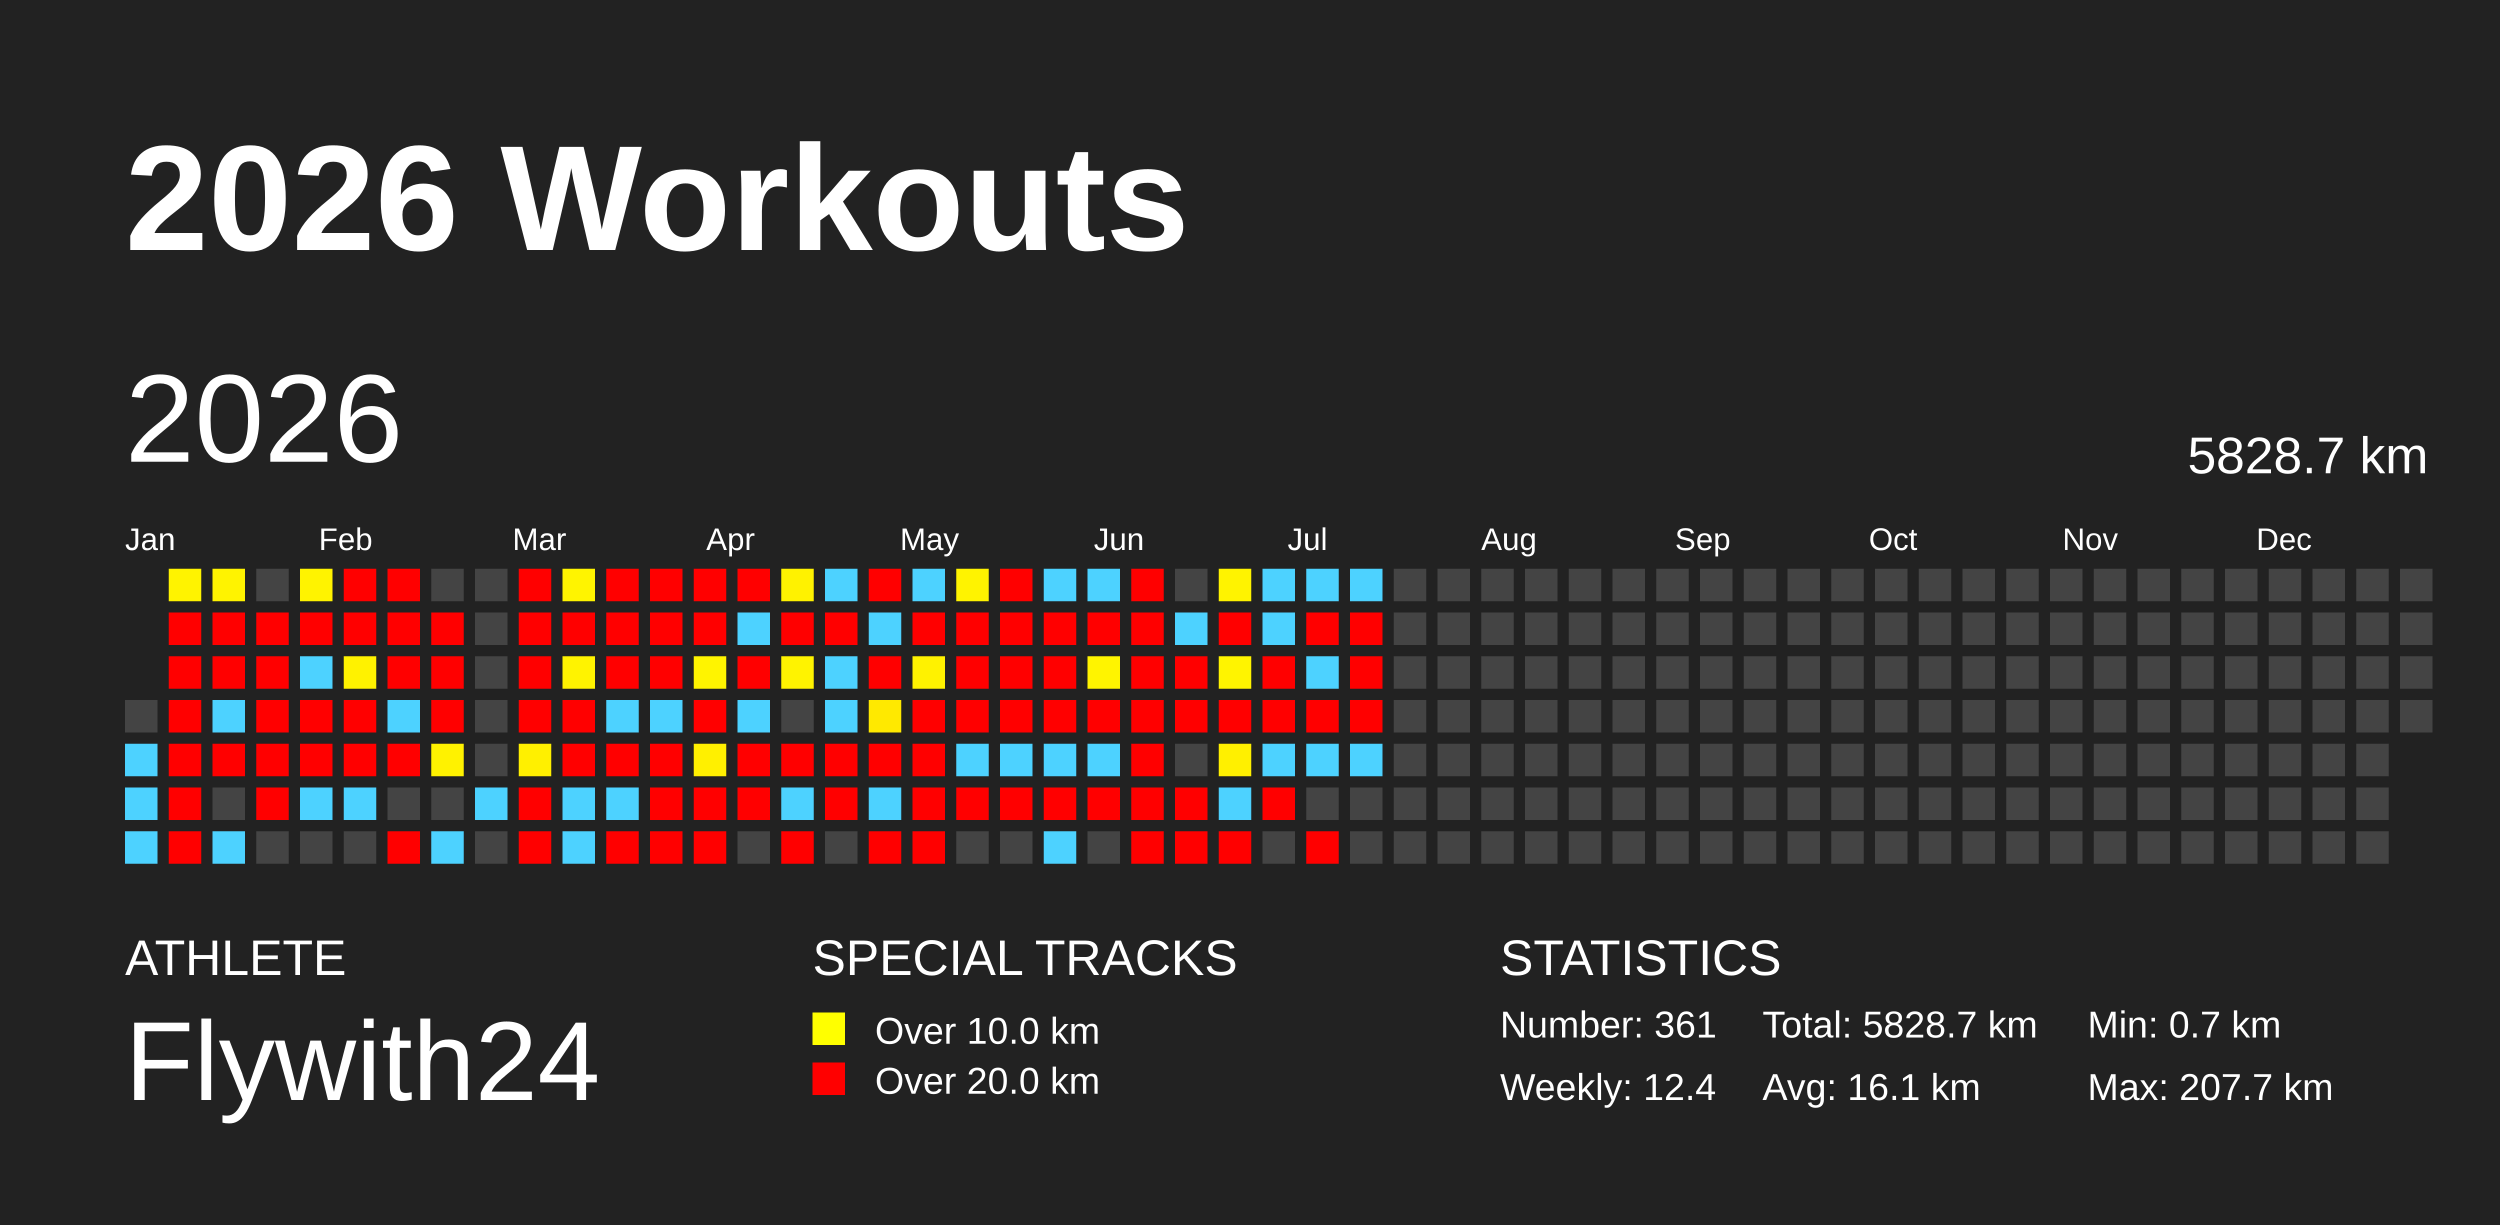
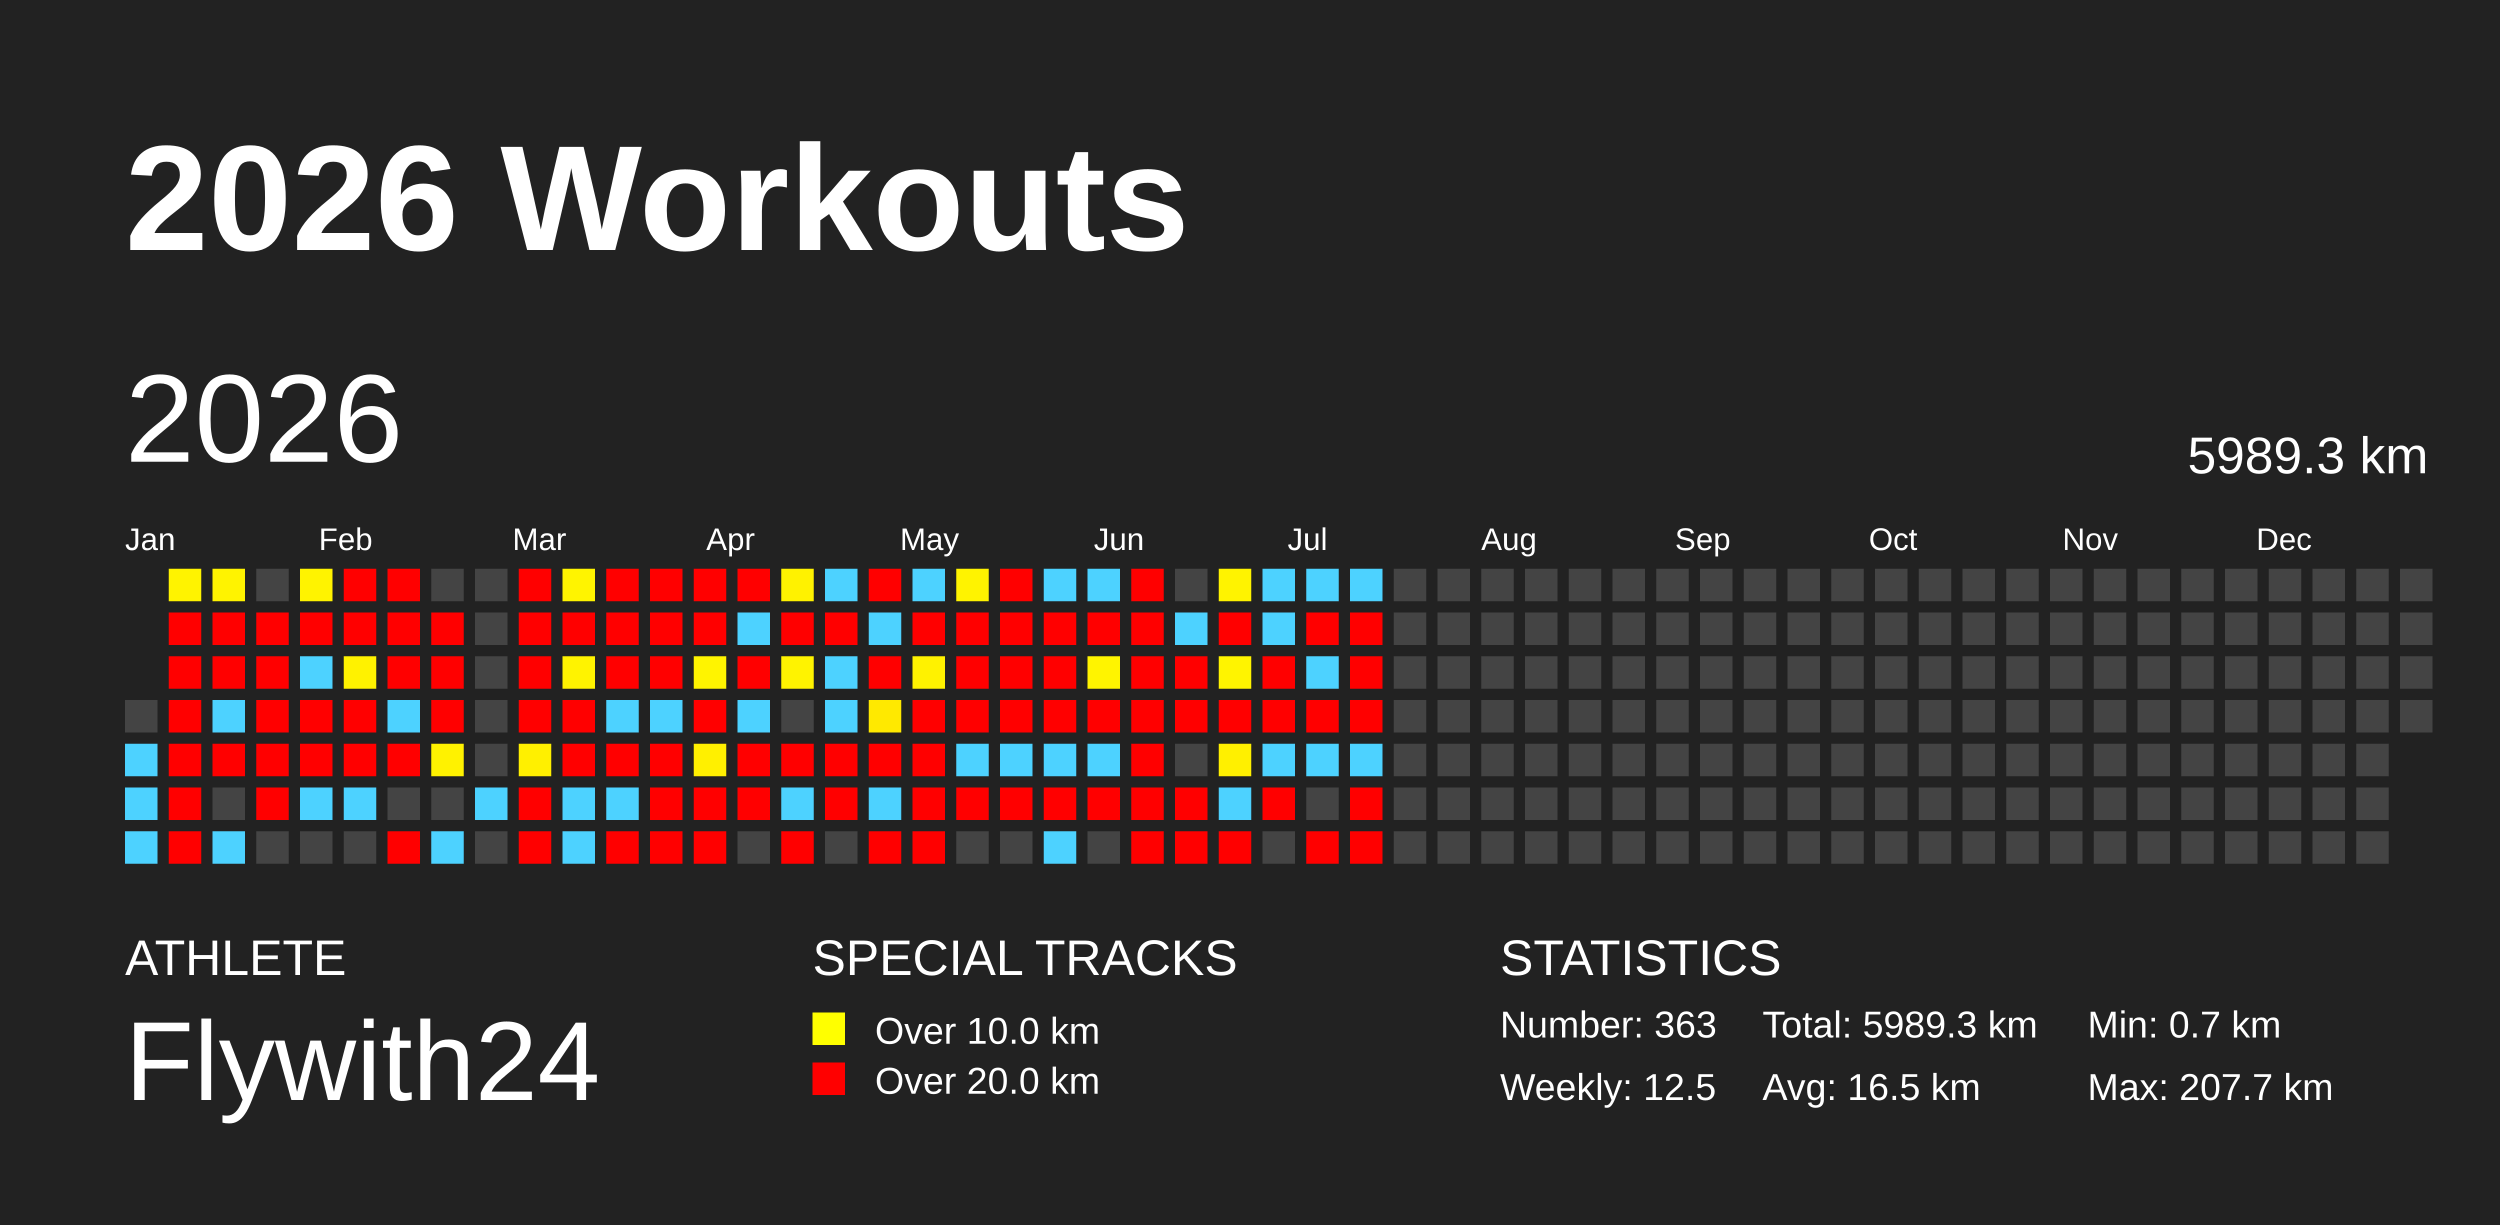
<svg xmlns="http://www.w3.org/2000/svg" baseProfile="full" height="98mm" version="1.1" viewBox="0,0,200,98" width="200mm">
  <defs />
  <rect fill="#222222" height="98" width="200" x="0" y="0" />
  <text fill="#FFFFFF" style="font-size:12px; font-family:Arial; font-weight:bold;" x="10" y="20">2026 Workouts</text>
  <text fill="#FFFFFF" style="font-size:4px; font-family:Arial" x="10" y="78">ATHLETE</text>
  <text fill="#FFFFFF" style="font-size:9px; font-family:Arial" x="10" y="88">Flywith24</text>
  <text fill="#FFFFFF" style="font-size:4px; font-family:Arial" x="65" y="78">SPECIAL TRACKS</text>
  <rect fill="yellow" height="2.6" width="2.6" x="65" y="81" />
  <text fill="#FFFFFF" style="font-size:3px; font-family:Arial" x="70" y="83.5">Over 10.0 km</text>
  <rect fill="red" height="2.6" width="2.6" x="65" y="85" />
  <text fill="#FFFFFF" style="font-size:3px; font-family:Arial" x="70" y="87.5">Over 20.0 km</text>
  <text fill="#FFFFFF" style="font-size:4px; font-family:Arial" x="120" y="78">STATISTICS</text>
-   <text fill="#FFFFFF" style="font-size:3px; font-family:Arial" x="120" y="83">Number: 361</text>
-   <text fill="#FFFFFF" style="font-size:3px; font-family:Arial" x="120" y="88">Weekly: 12.4</text>
-   <text fill="#FFFFFF" style="font-size:3px; font-family:Arial" x="141" y="83">Total: 5828.7 km</text>
-   <text fill="#FFFFFF" style="font-size:3px; font-family:Arial" x="141" y="88">Avg: 16.1 km</text>
+   <text fill="#FFFFFF" style="font-size:3px; font-family:Arial" x="120" y="83">Number: 363</text>
+   <text fill="#FFFFFF" style="font-size:3px; font-family:Arial" x="120" y="88">Weekly: 12.5</text>
+   <text fill="#FFFFFF" style="font-size:3px; font-family:Arial" x="141" y="83">Total: 5989.3 km</text>
+   <text fill="#FFFFFF" style="font-size:3px; font-family:Arial" x="141" y="88">Avg: 16.5 km</text>
  <text fill="#FFFFFF" style="font-size:3px; font-family:Arial" x="167" y="83">Min: 0.7 km</text>
  <text fill="#FFFFFF" style="font-size:3px; font-family:Arial" x="167" y="88">Max: 207.7 km</text>
  <text dominant-baseline="hanging" fill="#FFFFFF" style="font-size:10.0px; font-family:Arial;" x="10" y="30">2026</text>
-   <text dominant-baseline="hanging" fill="#FFFFFF" style="font-size:4.125px; font-family:Arial;" x="175" y="35">5828.7 km</text>
+   <text dominant-baseline="hanging" fill="#FFFFFF" style="font-size:4.125px; font-family:Arial;" x="175" y="35">5989.3 km</text>
  <text fill="#FFFFFF" style="font-size:2.5px; font-family:Arial" x="10.0" y="44">Jan</text>
  <text fill="#FFFFFF" style="font-size:2.5px; font-family:Arial" x="25.5" y="44">Feb</text>
  <text fill="#FFFFFF" style="font-size:2.5px; font-family:Arial" x="41.0" y="44">Mar</text>
  <text fill="#FFFFFF" style="font-size:2.5px; font-family:Arial" x="56.5" y="44">Apr</text>
  <text fill="#FFFFFF" style="font-size:2.5px; font-family:Arial" x="72.0" y="44">May</text>
  <text fill="#FFFFFF" style="font-size:2.5px; font-family:Arial" x="87.5" y="44">Jun</text>
  <text fill="#FFFFFF" style="font-size:2.5px; font-family:Arial" x="103.0" y="44">Jul</text>
  <text fill="#FFFFFF" style="font-size:2.5px; font-family:Arial" x="118.5" y="44">Aug</text>
  <text fill="#FFFFFF" style="font-size:2.5px; font-family:Arial" x="134.0" y="44">Sep</text>
  <text fill="#FFFFFF" style="font-size:2.5px; font-family:Arial" x="149.5" y="44">Oct</text>
  <text fill="#FFFFFF" style="font-size:2.5px; font-family:Arial" x="165.0" y="44">Nov</text>
  <text fill="#FFFFFF" style="font-size:2.5px; font-family:Arial" x="180.5" y="44">Dec</text>
  <rect fill="#444444" height="2.6" width="2.6" x="10.0" y="56.0" />
  <rect fill="#4dd2ff" height="2.6" width="2.6" x="10.0" y="59.5" />
  <rect fill="#4dd2ff" height="2.6" width="2.6" x="10.0" y="63.0" />
  <rect fill="#4dd2ff" height="2.6" width="2.6" x="10.0" y="66.5" />
  <rect fill="#fff300" height="2.6" width="2.6" x="13.5" y="45.5" />
  <rect fill="red" height="2.6" width="2.6" x="13.5" y="49.0" />
  <rect fill="red" height="2.6" width="2.6" x="13.5" y="52.5" />
  <rect fill="red" height="2.6" width="2.6" x="13.5" y="56.0" />
  <rect fill="red" height="2.6" width="2.6" x="13.5" y="59.5" />
  <rect fill="red" height="2.6" width="2.6" x="13.5" y="63.0" />
  <rect fill="red" height="2.6" width="2.6" x="13.5" y="66.5" />
  <rect fill="#fff300" height="2.6" width="2.6" x="17.0" y="45.5" />
  <rect fill="red" height="2.6" width="2.6" x="17.0" y="49.0" />
  <rect fill="red" height="2.6" width="2.6" x="17.0" y="52.5" />
  <rect fill="#4dd2ff" height="2.6" width="2.6" x="17.0" y="56.0" />
  <rect fill="red" height="2.6" width="2.6" x="17.0" y="59.5" />
  <rect fill="#444444" height="2.6" width="2.6" x="17.0" y="63.0" />
  <rect fill="#4dd2ff" height="2.6" width="2.6" x="17.0" y="66.5" />
  <rect fill="#444444" height="2.6" width="2.6" x="20.5" y="45.5" />
  <rect fill="red" height="2.6" width="2.6" x="20.5" y="49.0" />
  <rect fill="red" height="2.6" width="2.6" x="20.5" y="52.5" />
  <rect fill="red" height="2.6" width="2.6" x="20.5" y="56.0" />
  <rect fill="red" height="2.6" width="2.6" x="20.5" y="59.5" />
  <rect fill="red" height="2.6" width="2.6" x="20.5" y="63.0" />
  <rect fill="#444444" height="2.6" width="2.6" x="20.5" y="66.5" />
  <rect fill="#fff300" height="2.6" width="2.6" x="24.0" y="45.5" />
  <rect fill="red" height="2.6" width="2.6" x="24.0" y="49.0" />
  <rect fill="#4dd2ff" height="2.6" width="2.6" x="24.0" y="52.5" />
  <rect fill="red" height="2.6" width="2.6" x="24.0" y="56.0" />
  <rect fill="red" height="2.6" width="2.6" x="24.0" y="59.5" />
  <rect fill="#4dd2ff" height="2.6" width="2.6" x="24.0" y="63.0" />
  <rect fill="#444444" height="2.6" width="2.6" x="24.0" y="66.5" />
  <rect fill="red" height="2.6" width="2.6" x="27.5" y="45.5" />
  <rect fill="red" height="2.6" width="2.6" x="27.5" y="49.0" />
  <rect fill="#fff200" height="2.6" width="2.6" x="27.5" y="52.5" />
  <rect fill="red" height="2.6" width="2.6" x="27.5" y="56.0" />
  <rect fill="red" height="2.6" width="2.6" x="27.5" y="59.5" />
  <rect fill="#4dd2ff" height="2.6" width="2.6" x="27.5" y="63.0" />
  <rect fill="#444444" height="2.6" width="2.6" x="27.5" y="66.5" />
  <rect fill="red" height="2.6" width="2.6" x="31.0" y="45.5" />
  <rect fill="red" height="2.6" width="2.6" x="31.0" y="49.0" />
  <rect fill="red" height="2.6" width="2.6" x="31.0" y="52.5" />
  <rect fill="#4dd2ff" height="2.6" width="2.6" x="31.0" y="56.0" />
  <rect fill="red" height="2.6" width="2.6" x="31.0" y="59.5" />
  <rect fill="#444444" height="2.6" width="2.6" x="31.0" y="63.0" />
  <rect fill="red" height="2.6" width="2.6" x="31.0" y="66.5" />
  <rect fill="#444444" height="2.6" width="2.6" x="34.5" y="45.5" />
  <rect fill="red" height="2.6" width="2.6" x="34.5" y="49.0" />
  <rect fill="red" height="2.6" width="2.6" x="34.5" y="52.5" />
  <rect fill="red" height="2.6" width="2.6" x="34.5" y="56.0" />
  <rect fill="#fff200" height="2.6" width="2.6" x="34.5" y="59.5" />
  <rect fill="#444444" height="2.6" width="2.6" x="34.5" y="63.0" />
  <rect fill="#4dd2ff" height="2.6" width="2.6" x="34.5" y="66.5" />
  <rect fill="#444444" height="2.6" width="2.6" x="38.0" y="45.5" />
  <rect fill="#444444" height="2.6" width="2.6" x="38.0" y="49.0" />
  <rect fill="#444444" height="2.6" width="2.6" x="38.0" y="52.5" />
  <rect fill="#444444" height="2.6" width="2.6" x="38.0" y="56.0" />
  <rect fill="#444444" height="2.6" width="2.6" x="38.0" y="59.5" />
  <rect fill="#4dd2ff" height="2.6" width="2.6" x="38.0" y="63.0" />
  <rect fill="#444444" height="2.6" width="2.6" x="38.0" y="66.5" />
  <rect fill="red" height="2.6" width="2.6" x="41.5" y="45.5" />
  <rect fill="red" height="2.6" width="2.6" x="41.5" y="49.0" />
  <rect fill="red" height="2.6" width="2.6" x="41.5" y="52.5" />
  <rect fill="red" height="2.6" width="2.6" x="41.5" y="56.0" />
  <rect fill="#fff000" height="2.6" width="2.6" x="41.5" y="59.5" />
  <rect fill="red" height="2.6" width="2.6" x="41.5" y="63.0" />
  <rect fill="red" height="2.6" width="2.6" x="41.5" y="66.5" />
  <rect fill="#fff400" height="2.6" width="2.6" x="45.0" y="45.5" />
  <rect fill="red" height="2.6" width="2.6" x="45.0" y="49.0" />
  <rect fill="#fff300" height="2.6" width="2.6" x="45.0" y="52.5" />
  <rect fill="red" height="2.6" width="2.6" x="45.0" y="56.0" />
  <rect fill="red" height="2.6" width="2.6" x="45.0" y="59.5" />
  <rect fill="#4dd2ff" height="2.6" width="2.6" x="45.0" y="63.0" />
  <rect fill="#4dd2ff" height="2.6" width="2.6" x="45.0" y="66.5" />
  <rect fill="red" height="2.6" width="2.6" x="48.5" y="45.5" />
  <rect fill="red" height="2.6" width="2.6" x="48.5" y="49.0" />
  <rect fill="red" height="2.6" width="2.6" x="48.5" y="52.5" />
  <rect fill="#4dd2ff" height="2.6" width="2.6" x="48.5" y="56.0" />
  <rect fill="red" height="2.6" width="2.6" x="48.5" y="59.5" />
  <rect fill="#4dd2ff" height="2.6" width="2.6" x="48.5" y="63.0" />
  <rect fill="red" height="2.6" width="2.6" x="48.5" y="66.5" />
  <rect fill="red" height="2.6" width="2.6" x="52.0" y="45.5" />
  <rect fill="red" height="2.6" width="2.6" x="52.0" y="49.0" />
  <rect fill="red" height="2.6" width="2.6" x="52.0" y="52.5" />
  <rect fill="#4dd2ff" height="2.6" width="2.6" x="52.0" y="56.0" />
  <rect fill="red" height="2.6" width="2.6" x="52.0" y="59.5" />
  <rect fill="red" height="2.6" width="2.6" x="52.0" y="63.0" />
  <rect fill="red" height="2.6" width="2.6" x="52.0" y="66.5" />
  <rect fill="red" height="2.6" width="2.6" x="55.5" y="45.5" />
  <rect fill="red" height="2.6" width="2.6" x="55.5" y="49.0" />
  <rect fill="#fff400" height="2.6" width="2.6" x="55.5" y="52.5" />
  <rect fill="red" height="2.6" width="2.6" x="55.5" y="56.0" />
  <rect fill="#fff000" height="2.6" width="2.6" x="55.5" y="59.5" />
  <rect fill="red" height="2.6" width="2.6" x="55.5" y="63.0" />
  <rect fill="red" height="2.6" width="2.6" x="55.5" y="66.5" />
  <rect fill="red" height="2.6" width="2.6" x="59.0" y="45.5" />
  <rect fill="#4dd2ff" height="2.6" width="2.6" x="59.0" y="49.0" />
  <rect fill="red" height="2.6" width="2.6" x="59.0" y="52.5" />
  <rect fill="#4dd2ff" height="2.6" width="2.6" x="59.0" y="56.0" />
  <rect fill="red" height="2.6" width="2.6" x="59.0" y="59.5" />
  <rect fill="red" height="2.6" width="2.6" x="59.0" y="63.0" />
  <rect fill="#444444" height="2.6" width="2.6" x="59.0" y="66.5" />
  <rect fill="#fff200" height="2.6" width="2.6" x="62.5" y="45.5" />
  <rect fill="red" height="2.6" width="2.6" x="62.5" y="49.0" />
  <rect fill="#fff300" height="2.6" width="2.6" x="62.5" y="52.5" />
  <rect fill="#444444" height="2.6" width="2.6" x="62.5" y="56.0" />
  <rect fill="red" height="2.6" width="2.6" x="62.5" y="59.5" />
  <rect fill="#4dd2ff" height="2.6" width="2.6" x="62.5" y="63.0" />
  <rect fill="red" height="2.6" width="2.6" x="62.5" y="66.5" />
  <rect fill="#4dd2ff" height="2.6" width="2.6" x="66.0" y="45.5" />
  <rect fill="red" height="2.6" width="2.6" x="66.0" y="49.0" />
  <rect fill="#4dd2ff" height="2.6" width="2.6" x="66.0" y="52.5" />
  <rect fill="#4dd2ff" height="2.6" width="2.6" x="66.0" y="56.0" />
  <rect fill="red" height="2.6" width="2.6" x="66.0" y="59.5" />
  <rect fill="red" height="2.6" width="2.6" x="66.0" y="63.0" />
  <rect fill="#444444" height="2.6" width="2.6" x="66.0" y="66.5" />
  <rect fill="red" height="2.6" width="2.6" x="69.5" y="45.5" />
  <rect fill="#4dd2ff" height="2.6" width="2.6" x="69.5" y="49.0" />
  <rect fill="red" height="2.6" width="2.6" x="69.5" y="52.5" />
  <rect fill="#ffe900" height="2.6" width="2.6" x="69.5" y="56.0" />
  <rect fill="red" height="2.6" width="2.6" x="69.5" y="59.5" />
  <rect fill="#4dd2ff" height="2.6" width="2.6" x="69.5" y="63.0" />
  <rect fill="red" height="2.6" width="2.6" x="69.5" y="66.5" />
  <rect fill="#4dd2ff" height="2.6" width="2.6" x="73.0" y="45.5" />
  <rect fill="red" height="2.6" width="2.6" x="73.0" y="49.0" />
  <rect fill="#fff200" height="2.6" width="2.6" x="73.0" y="52.5" />
  <rect fill="red" height="2.6" width="2.6" x="73.0" y="56.0" />
  <rect fill="red" height="2.6" width="2.6" x="73.0" y="59.5" />
  <rect fill="red" height="2.6" width="2.6" x="73.0" y="63.0" />
  <rect fill="red" height="2.6" width="2.6" x="73.0" y="66.5" />
  <rect fill="#fff300" height="2.6" width="2.6" x="76.5" y="45.5" />
  <rect fill="red" height="2.6" width="2.6" x="76.5" y="49.0" />
  <rect fill="red" height="2.6" width="2.6" x="76.5" y="52.5" />
  <rect fill="red" height="2.6" width="2.6" x="76.5" y="56.0" />
  <rect fill="#4dd2ff" height="2.6" width="2.6" x="76.5" y="59.5" />
  <rect fill="red" height="2.6" width="2.6" x="76.5" y="63.0" />
  <rect fill="#444444" height="2.6" width="2.6" x="76.5" y="66.5" />
  <rect fill="red" height="2.6" width="2.6" x="80.0" y="45.5" />
  <rect fill="red" height="2.6" width="2.6" x="80.0" y="49.0" />
  <rect fill="red" height="2.6" width="2.6" x="80.0" y="52.5" />
  <rect fill="red" height="2.6" width="2.6" x="80.0" y="56.0" />
  <rect fill="#4dd2ff" height="2.6" width="2.6" x="80.0" y="59.5" />
  <rect fill="red" height="2.6" width="2.6" x="80.0" y="63.0" />
  <rect fill="#444444" height="2.6" width="2.6" x="80.0" y="66.5" />
  <rect fill="#4dd2ff" height="2.6" width="2.6" x="83.5" y="45.5" />
  <rect fill="red" height="2.6" width="2.6" x="83.5" y="49.0" />
  <rect fill="red" height="2.6" width="2.6" x="83.5" y="52.5" />
  <rect fill="red" height="2.6" width="2.6" x="83.5" y="56.0" />
  <rect fill="#4dd2ff" height="2.6" width="2.6" x="83.5" y="59.5" />
  <rect fill="red" height="2.6" width="2.6" x="83.5" y="63.0" />
  <rect fill="#4dd2ff" height="2.6" width="2.6" x="83.5" y="66.5" />
  <rect fill="#4dd2ff" height="2.6" width="2.6" x="87.0" y="45.5" />
  <rect fill="red" height="2.6" width="2.6" x="87.0" y="49.0" />
  <rect fill="#fff400" height="2.6" width="2.6" x="87.0" y="52.5" />
  <rect fill="red" height="2.6" width="2.6" x="87.0" y="56.0" />
  <rect fill="#4dd2ff" height="2.6" width="2.6" x="87.0" y="59.5" />
  <rect fill="red" height="2.6" width="2.6" x="87.0" y="63.0" />
  <rect fill="#444444" height="2.6" width="2.6" x="87.0" y="66.5" />
  <rect fill="red" height="2.6" width="2.6" x="90.5" y="45.5" />
  <rect fill="red" height="2.6" width="2.6" x="90.5" y="49.0" />
  <rect fill="red" height="2.6" width="2.6" x="90.5" y="52.5" />
  <rect fill="red" height="2.6" width="2.6" x="90.5" y="56.0" />
  <rect fill="red" height="2.6" width="2.6" x="90.5" y="59.5" />
  <rect fill="red" height="2.6" width="2.6" x="90.5" y="63.0" />
  <rect fill="red" height="2.6" width="2.6" x="90.5" y="66.5" />
  <rect fill="#444444" height="2.6" width="2.6" x="94.0" y="45.5" />
  <rect fill="#4dd2ff" height="2.6" width="2.6" x="94.0" y="49.0" />
  <rect fill="red" height="2.6" width="2.6" x="94.0" y="52.5" />
  <rect fill="red" height="2.6" width="2.6" x="94.0" y="56.0" />
  <rect fill="#444444" height="2.6" width="2.6" x="94.0" y="59.5" />
  <rect fill="red" height="2.6" width="2.6" x="94.0" y="63.0" />
  <rect fill="red" height="2.6" width="2.6" x="94.0" y="66.5" />
  <rect fill="#fff300" height="2.6" width="2.6" x="97.5" y="45.5" />
  <rect fill="red" height="2.6" width="2.6" x="97.5" y="49.0" />
  <rect fill="#fff400" height="2.6" width="2.6" x="97.5" y="52.5" />
  <rect fill="red" height="2.6" width="2.6" x="97.5" y="56.0" />
  <rect fill="#fff000" height="2.6" width="2.6" x="97.5" y="59.5" />
  <rect fill="#4dd2ff" height="2.6" width="2.6" x="97.5" y="63.0" />
  <rect fill="red" height="2.6" width="2.6" x="97.5" y="66.5" />
  <rect fill="#4dd2ff" height="2.6" width="2.6" x="101.0" y="45.5" />
  <rect fill="#4dd2ff" height="2.6" width="2.6" x="101.0" y="49.0" />
  <rect fill="red" height="2.6" width="2.6" x="101.0" y="52.5" />
  <rect fill="red" height="2.6" width="2.6" x="101.0" y="56.0" />
  <rect fill="#4dd2ff" height="2.6" width="2.6" x="101.0" y="59.5" />
  <rect fill="red" height="2.6" width="2.6" x="101.0" y="63.0" />
  <rect fill="#444444" height="2.6" width="2.6" x="101.0" y="66.5" />
  <rect fill="#4dd2ff" height="2.6" width="2.6" x="104.5" y="45.5" />
  <rect fill="red" height="2.6" width="2.6" x="104.5" y="49.0" />
  <rect fill="#4dd2ff" height="2.6" width="2.6" x="104.5" y="52.5" />
  <rect fill="red" height="2.6" width="2.6" x="104.5" y="56.0" />
  <rect fill="#4dd2ff" height="2.6" width="2.6" x="104.5" y="59.5" />
  <rect fill="#444444" height="2.6" width="2.6" x="104.5" y="63.0" />
  <rect fill="red" height="2.6" width="2.6" x="104.5" y="66.5" />
  <rect fill="#4dd2ff" height="2.6" width="2.6" x="108.0" y="45.5" />
  <rect fill="red" height="2.6" width="2.6" x="108.0" y="49.0" />
  <rect fill="red" height="2.6" width="2.6" x="108.0" y="52.5" />
  <rect fill="red" height="2.6" width="2.6" x="108.0" y="56.0" />
  <rect fill="#4dd2ff" height="2.6" width="2.6" x="108.0" y="59.5" />
-   <rect fill="#444444" height="2.6" width="2.6" x="108.0" y="63.0" />
-   <rect fill="#444444" height="2.6" width="2.6" x="108.0" y="66.5" />
+   <rect fill="red" height="2.6" width="2.6" x="108.0" y="63.0" />
+   <rect fill="red" height="2.6" width="2.6" x="108.0" y="66.5" />
  <rect fill="#444444" height="2.6" width="2.6" x="111.5" y="45.5" />
  <rect fill="#444444" height="2.6" width="2.6" x="111.5" y="49.0" />
  <rect fill="#444444" height="2.6" width="2.6" x="111.5" y="52.5" />
  <rect fill="#444444" height="2.6" width="2.6" x="111.5" y="56.0" />
  <rect fill="#444444" height="2.6" width="2.6" x="111.5" y="59.5" />
  <rect fill="#444444" height="2.6" width="2.6" x="111.5" y="63.0" />
  <rect fill="#444444" height="2.6" width="2.6" x="111.5" y="66.5" />
  <rect fill="#444444" height="2.6" width="2.6" x="115.0" y="45.5" />
  <rect fill="#444444" height="2.6" width="2.6" x="115.0" y="49.0" />
  <rect fill="#444444" height="2.6" width="2.6" x="115.0" y="52.5" />
  <rect fill="#444444" height="2.6" width="2.6" x="115.0" y="56.0" />
  <rect fill="#444444" height="2.6" width="2.6" x="115.0" y="59.5" />
  <rect fill="#444444" height="2.6" width="2.6" x="115.0" y="63.0" />
  <rect fill="#444444" height="2.6" width="2.6" x="115.0" y="66.5" />
  <rect fill="#444444" height="2.6" width="2.6" x="118.5" y="45.5" />
  <rect fill="#444444" height="2.6" width="2.6" x="118.5" y="49.0" />
  <rect fill="#444444" height="2.6" width="2.6" x="118.5" y="52.5" />
  <rect fill="#444444" height="2.6" width="2.6" x="118.5" y="56.0" />
  <rect fill="#444444" height="2.6" width="2.6" x="118.5" y="59.5" />
  <rect fill="#444444" height="2.6" width="2.6" x="118.5" y="63.0" />
  <rect fill="#444444" height="2.6" width="2.6" x="118.5" y="66.5" />
  <rect fill="#444444" height="2.6" width="2.6" x="122.0" y="45.5" />
  <rect fill="#444444" height="2.6" width="2.6" x="122.0" y="49.0" />
  <rect fill="#444444" height="2.6" width="2.6" x="122.0" y="52.5" />
  <rect fill="#444444" height="2.6" width="2.6" x="122.0" y="56.0" />
  <rect fill="#444444" height="2.6" width="2.6" x="122.0" y="59.5" />
  <rect fill="#444444" height="2.6" width="2.6" x="122.0" y="63.0" />
  <rect fill="#444444" height="2.6" width="2.6" x="122.0" y="66.5" />
  <rect fill="#444444" height="2.6" width="2.6" x="125.5" y="45.5" />
  <rect fill="#444444" height="2.6" width="2.6" x="125.5" y="49.0" />
  <rect fill="#444444" height="2.6" width="2.6" x="125.5" y="52.5" />
  <rect fill="#444444" height="2.6" width="2.6" x="125.5" y="56.0" />
  <rect fill="#444444" height="2.6" width="2.6" x="125.5" y="59.5" />
  <rect fill="#444444" height="2.6" width="2.6" x="125.5" y="63.0" />
  <rect fill="#444444" height="2.6" width="2.6" x="125.5" y="66.5" />
  <rect fill="#444444" height="2.6" width="2.6" x="129.0" y="45.5" />
  <rect fill="#444444" height="2.6" width="2.6" x="129.0" y="49.0" />
  <rect fill="#444444" height="2.6" width="2.6" x="129.0" y="52.5" />
  <rect fill="#444444" height="2.6" width="2.6" x="129.0" y="56.0" />
  <rect fill="#444444" height="2.6" width="2.6" x="129.0" y="59.5" />
  <rect fill="#444444" height="2.6" width="2.6" x="129.0" y="63.0" />
  <rect fill="#444444" height="2.6" width="2.6" x="129.0" y="66.5" />
  <rect fill="#444444" height="2.6" width="2.6" x="132.5" y="45.5" />
  <rect fill="#444444" height="2.6" width="2.6" x="132.5" y="49.0" />
  <rect fill="#444444" height="2.6" width="2.6" x="132.5" y="52.5" />
  <rect fill="#444444" height="2.6" width="2.6" x="132.5" y="56.0" />
  <rect fill="#444444" height="2.6" width="2.6" x="132.5" y="59.5" />
  <rect fill="#444444" height="2.6" width="2.6" x="132.5" y="63.0" />
  <rect fill="#444444" height="2.6" width="2.6" x="132.5" y="66.5" />
  <rect fill="#444444" height="2.6" width="2.6" x="136.0" y="45.5" />
  <rect fill="#444444" height="2.6" width="2.6" x="136.0" y="49.0" />
  <rect fill="#444444" height="2.6" width="2.6" x="136.0" y="52.5" />
  <rect fill="#444444" height="2.6" width="2.6" x="136.0" y="56.0" />
  <rect fill="#444444" height="2.6" width="2.6" x="136.0" y="59.5" />
  <rect fill="#444444" height="2.6" width="2.6" x="136.0" y="63.0" />
  <rect fill="#444444" height="2.6" width="2.6" x="136.0" y="66.5" />
  <rect fill="#444444" height="2.6" width="2.6" x="139.5" y="45.5" />
  <rect fill="#444444" height="2.6" width="2.6" x="139.5" y="49.0" />
  <rect fill="#444444" height="2.6" width="2.6" x="139.5" y="52.5" />
  <rect fill="#444444" height="2.6" width="2.6" x="139.5" y="56.0" />
  <rect fill="#444444" height="2.6" width="2.6" x="139.5" y="59.5" />
  <rect fill="#444444" height="2.6" width="2.6" x="139.5" y="63.0" />
  <rect fill="#444444" height="2.6" width="2.6" x="139.5" y="66.5" />
  <rect fill="#444444" height="2.6" width="2.6" x="143.0" y="45.5" />
  <rect fill="#444444" height="2.6" width="2.6" x="143.0" y="49.0" />
  <rect fill="#444444" height="2.6" width="2.6" x="143.0" y="52.5" />
  <rect fill="#444444" height="2.6" width="2.6" x="143.0" y="56.0" />
  <rect fill="#444444" height="2.6" width="2.6" x="143.0" y="59.5" />
  <rect fill="#444444" height="2.6" width="2.6" x="143.0" y="63.0" />
  <rect fill="#444444" height="2.6" width="2.6" x="143.0" y="66.5" />
  <rect fill="#444444" height="2.6" width="2.6" x="146.5" y="45.5" />
  <rect fill="#444444" height="2.6" width="2.6" x="146.5" y="49.0" />
  <rect fill="#444444" height="2.6" width="2.6" x="146.5" y="52.5" />
  <rect fill="#444444" height="2.6" width="2.6" x="146.5" y="56.0" />
  <rect fill="#444444" height="2.6" width="2.6" x="146.5" y="59.5" />
  <rect fill="#444444" height="2.6" width="2.6" x="146.5" y="63.0" />
  <rect fill="#444444" height="2.6" width="2.6" x="146.5" y="66.5" />
  <rect fill="#444444" height="2.6" width="2.6" x="150.0" y="45.5" />
  <rect fill="#444444" height="2.6" width="2.6" x="150.0" y="49.0" />
  <rect fill="#444444" height="2.6" width="2.6" x="150.0" y="52.5" />
  <rect fill="#444444" height="2.6" width="2.6" x="150.0" y="56.0" />
  <rect fill="#444444" height="2.6" width="2.6" x="150.0" y="59.5" />
  <rect fill="#444444" height="2.6" width="2.6" x="150.0" y="63.0" />
  <rect fill="#444444" height="2.6" width="2.6" x="150.0" y="66.5" />
  <rect fill="#444444" height="2.6" width="2.6" x="153.5" y="45.5" />
  <rect fill="#444444" height="2.6" width="2.6" x="153.5" y="49.0" />
  <rect fill="#444444" height="2.6" width="2.6" x="153.5" y="52.5" />
  <rect fill="#444444" height="2.6" width="2.6" x="153.5" y="56.0" />
  <rect fill="#444444" height="2.6" width="2.6" x="153.5" y="59.5" />
  <rect fill="#444444" height="2.6" width="2.6" x="153.5" y="63.0" />
  <rect fill="#444444" height="2.6" width="2.6" x="153.5" y="66.5" />
  <rect fill="#444444" height="2.6" width="2.6" x="157.0" y="45.5" />
  <rect fill="#444444" height="2.6" width="2.6" x="157.0" y="49.0" />
  <rect fill="#444444" height="2.6" width="2.6" x="157.0" y="52.5" />
  <rect fill="#444444" height="2.6" width="2.6" x="157.0" y="56.0" />
  <rect fill="#444444" height="2.6" width="2.6" x="157.0" y="59.5" />
  <rect fill="#444444" height="2.6" width="2.6" x="157.0" y="63.0" />
  <rect fill="#444444" height="2.6" width="2.6" x="157.0" y="66.5" />
  <rect fill="#444444" height="2.6" width="2.6" x="160.5" y="45.5" />
  <rect fill="#444444" height="2.6" width="2.6" x="160.5" y="49.0" />
  <rect fill="#444444" height="2.6" width="2.6" x="160.5" y="52.5" />
  <rect fill="#444444" height="2.6" width="2.6" x="160.5" y="56.0" />
  <rect fill="#444444" height="2.6" width="2.6" x="160.5" y="59.5" />
  <rect fill="#444444" height="2.6" width="2.6" x="160.5" y="63.0" />
  <rect fill="#444444" height="2.6" width="2.6" x="160.5" y="66.5" />
  <rect fill="#444444" height="2.6" width="2.6" x="164.0" y="45.5" />
  <rect fill="#444444" height="2.6" width="2.6" x="164.0" y="49.0" />
  <rect fill="#444444" height="2.6" width="2.6" x="164.0" y="52.5" />
  <rect fill="#444444" height="2.6" width="2.6" x="164.0" y="56.0" />
  <rect fill="#444444" height="2.6" width="2.6" x="164.0" y="59.5" />
  <rect fill="#444444" height="2.6" width="2.6" x="164.0" y="63.0" />
  <rect fill="#444444" height="2.6" width="2.6" x="164.0" y="66.5" />
  <rect fill="#444444" height="2.6" width="2.6" x="167.5" y="45.5" />
  <rect fill="#444444" height="2.6" width="2.6" x="167.5" y="49.0" />
  <rect fill="#444444" height="2.6" width="2.6" x="167.5" y="52.5" />
  <rect fill="#444444" height="2.6" width="2.6" x="167.5" y="56.0" />
  <rect fill="#444444" height="2.6" width="2.6" x="167.5" y="59.5" />
  <rect fill="#444444" height="2.6" width="2.6" x="167.5" y="63.0" />
  <rect fill="#444444" height="2.6" width="2.6" x="167.5" y="66.5" />
  <rect fill="#444444" height="2.6" width="2.6" x="171.0" y="45.5" />
  <rect fill="#444444" height="2.6" width="2.6" x="171.0" y="49.0" />
  <rect fill="#444444" height="2.6" width="2.6" x="171.0" y="52.5" />
  <rect fill="#444444" height="2.6" width="2.6" x="171.0" y="56.0" />
  <rect fill="#444444" height="2.6" width="2.6" x="171.0" y="59.5" />
  <rect fill="#444444" height="2.6" width="2.6" x="171.0" y="63.0" />
  <rect fill="#444444" height="2.6" width="2.6" x="171.0" y="66.5" />
  <rect fill="#444444" height="2.6" width="2.6" x="174.5" y="45.5" />
  <rect fill="#444444" height="2.6" width="2.6" x="174.5" y="49.0" />
  <rect fill="#444444" height="2.6" width="2.6" x="174.5" y="52.5" />
  <rect fill="#444444" height="2.6" width="2.6" x="174.5" y="56.0" />
  <rect fill="#444444" height="2.6" width="2.6" x="174.5" y="59.5" />
  <rect fill="#444444" height="2.6" width="2.6" x="174.5" y="63.0" />
  <rect fill="#444444" height="2.6" width="2.6" x="174.5" y="66.5" />
  <rect fill="#444444" height="2.6" width="2.6" x="178.0" y="45.5" />
  <rect fill="#444444" height="2.6" width="2.6" x="178.0" y="49.0" />
  <rect fill="#444444" height="2.6" width="2.6" x="178.0" y="52.5" />
  <rect fill="#444444" height="2.6" width="2.6" x="178.0" y="56.0" />
  <rect fill="#444444" height="2.6" width="2.6" x="178.0" y="59.5" />
  <rect fill="#444444" height="2.6" width="2.6" x="178.0" y="63.0" />
  <rect fill="#444444" height="2.6" width="2.6" x="178.0" y="66.5" />
  <rect fill="#444444" height="2.6" width="2.6" x="181.5" y="45.5" />
  <rect fill="#444444" height="2.6" width="2.6" x="181.5" y="49.0" />
  <rect fill="#444444" height="2.6" width="2.6" x="181.5" y="52.5" />
  <rect fill="#444444" height="2.6" width="2.6" x="181.5" y="56.0" />
  <rect fill="#444444" height="2.6" width="2.6" x="181.5" y="59.5" />
  <rect fill="#444444" height="2.6" width="2.6" x="181.5" y="63.0" />
  <rect fill="#444444" height="2.6" width="2.6" x="181.5" y="66.5" />
  <rect fill="#444444" height="2.6" width="2.6" x="185.0" y="45.5" />
  <rect fill="#444444" height="2.6" width="2.6" x="185.0" y="49.0" />
  <rect fill="#444444" height="2.6" width="2.6" x="185.0" y="52.5" />
  <rect fill="#444444" height="2.6" width="2.6" x="185.0" y="56.0" />
  <rect fill="#444444" height="2.6" width="2.6" x="185.0" y="59.5" />
  <rect fill="#444444" height="2.6" width="2.6" x="185.0" y="63.0" />
  <rect fill="#444444" height="2.6" width="2.6" x="185.0" y="66.5" />
  <rect fill="#444444" height="2.6" width="2.6" x="188.5" y="45.5" />
  <rect fill="#444444" height="2.6" width="2.6" x="188.5" y="49.0" />
  <rect fill="#444444" height="2.6" width="2.6" x="188.5" y="52.5" />
  <rect fill="#444444" height="2.6" width="2.6" x="188.5" y="56.0" />
  <rect fill="#444444" height="2.6" width="2.6" x="188.5" y="59.5" />
  <rect fill="#444444" height="2.6" width="2.6" x="188.5" y="63.0" />
  <rect fill="#444444" height="2.6" width="2.6" x="188.5" y="66.5" />
  <rect fill="#444444" height="2.6" width="2.6" x="192.0" y="45.5" />
  <rect fill="#444444" height="2.6" width="2.6" x="192.0" y="49.0" />
  <rect fill="#444444" height="2.6" width="2.6" x="192.0" y="52.5" />
  <rect fill="#444444" height="2.6" width="2.6" x="192.0" y="56.0" />
</svg>
